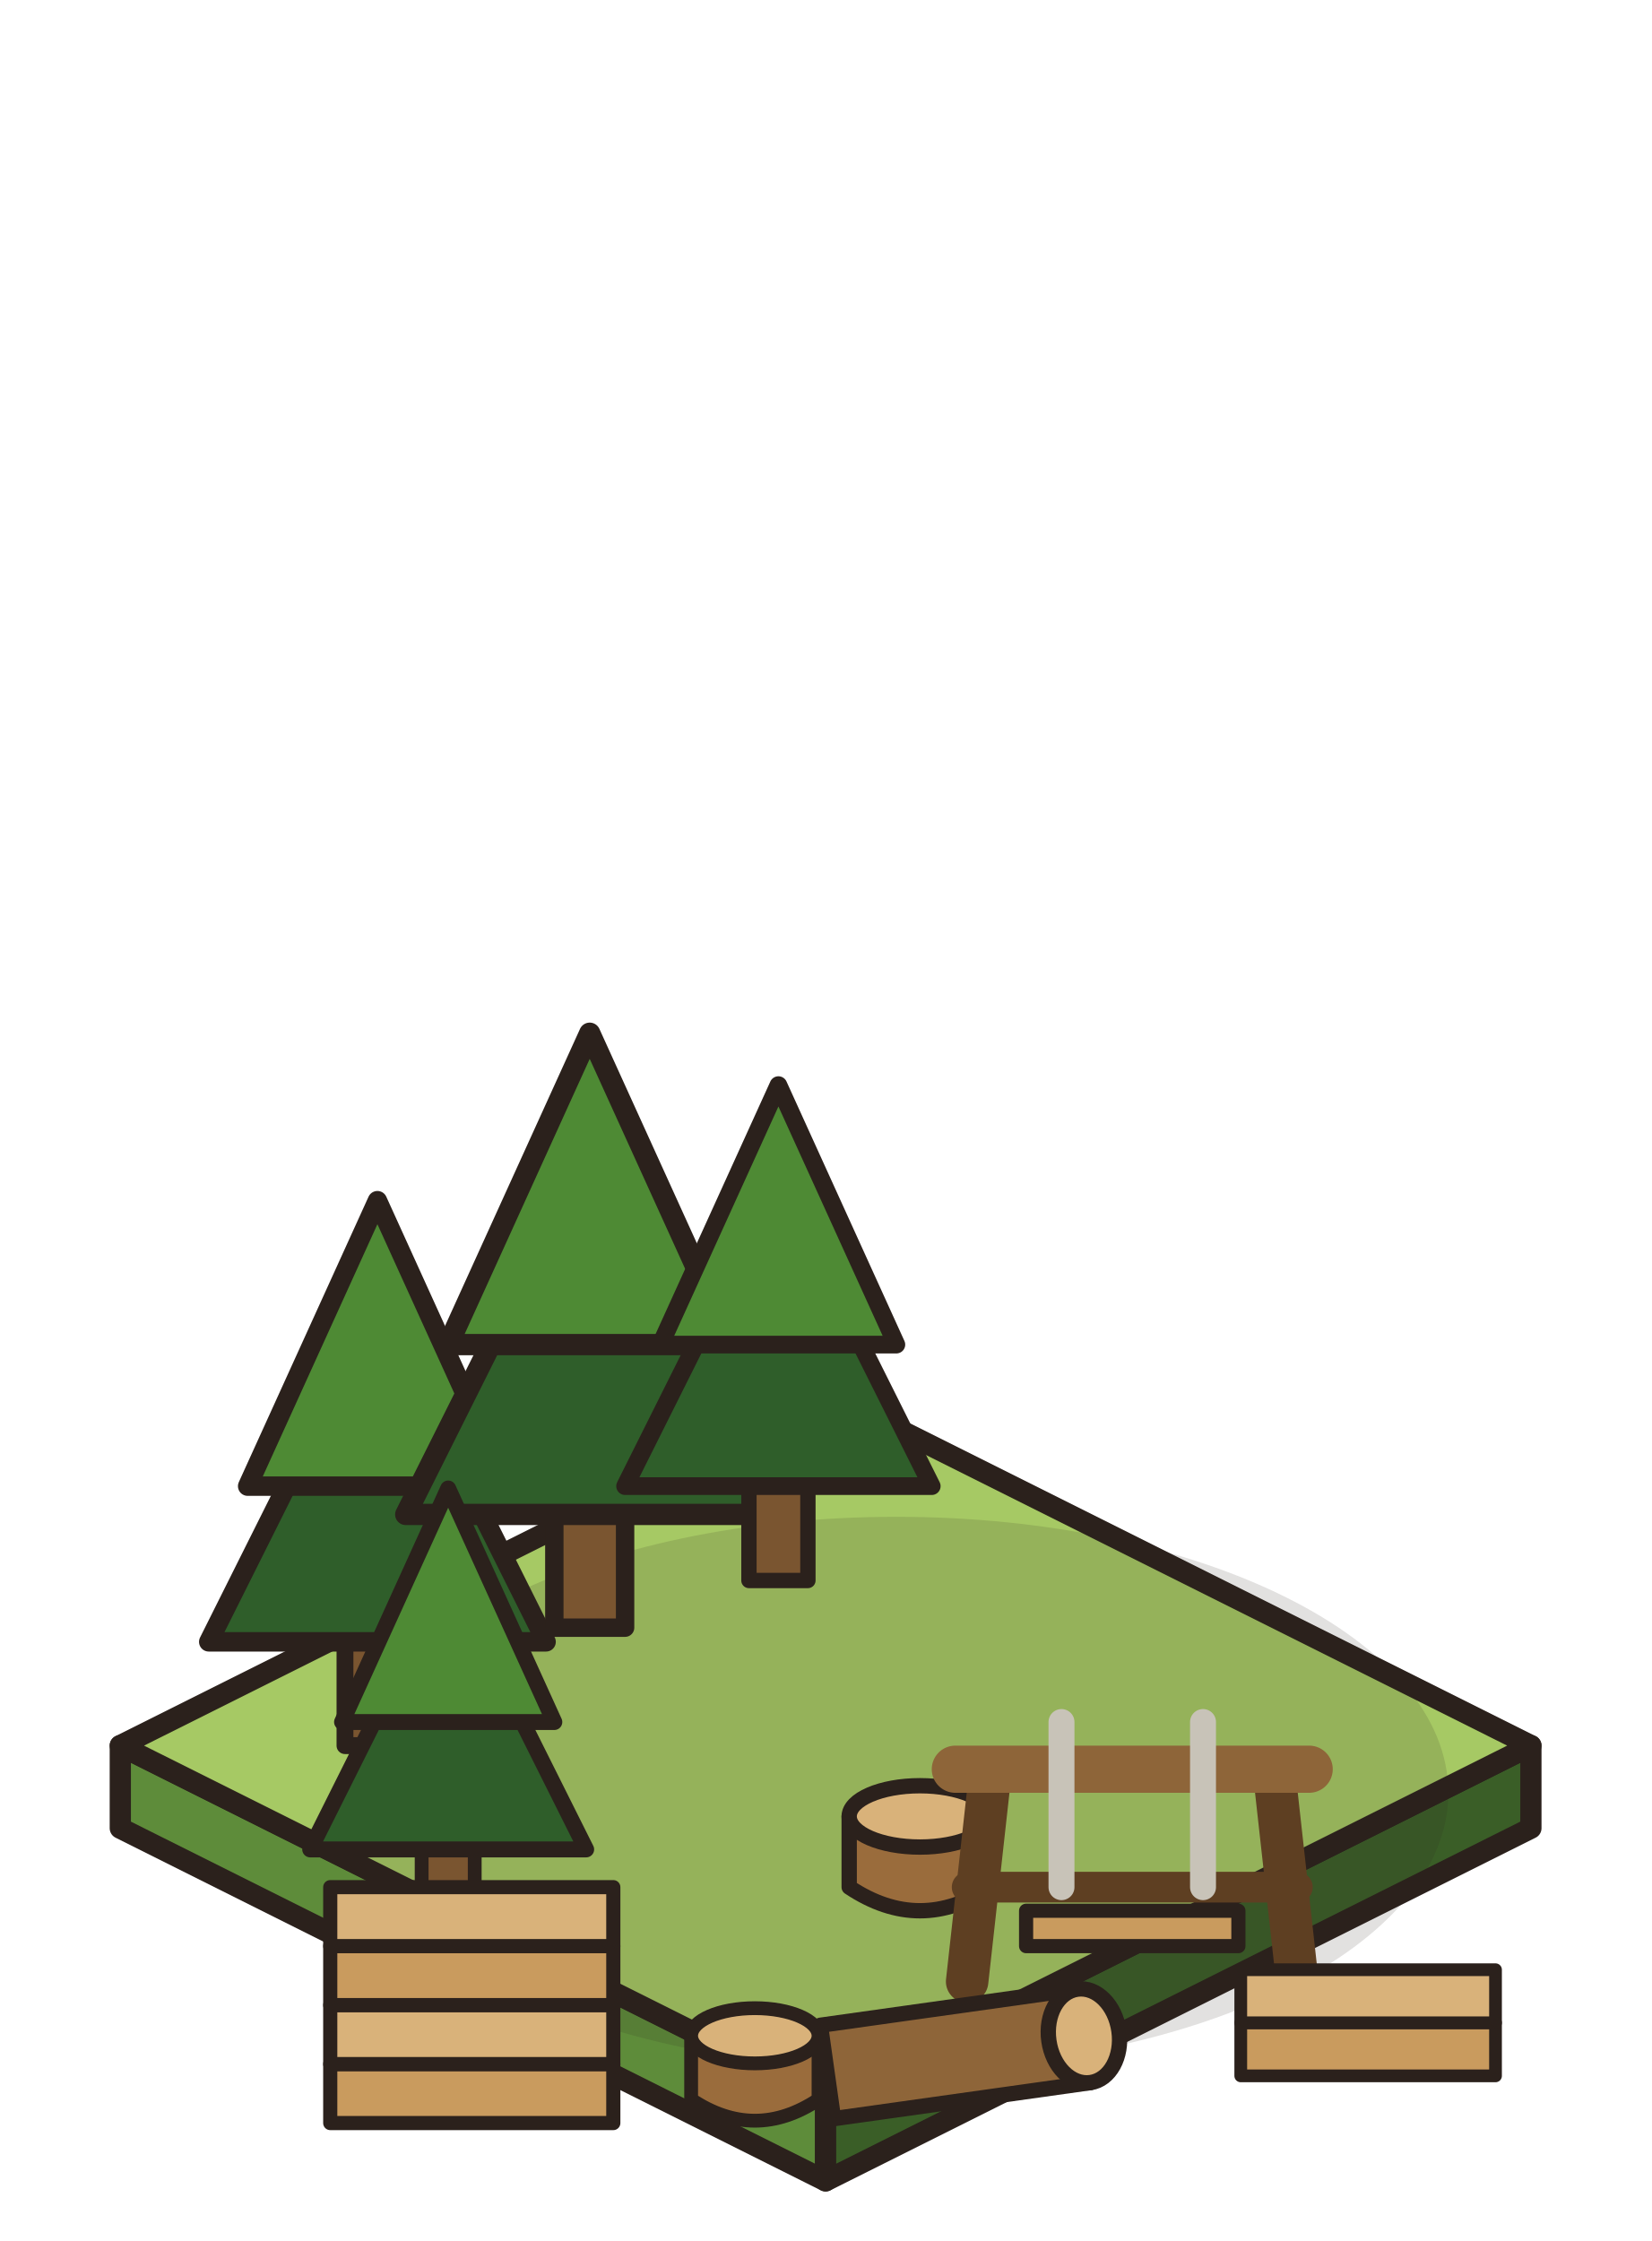
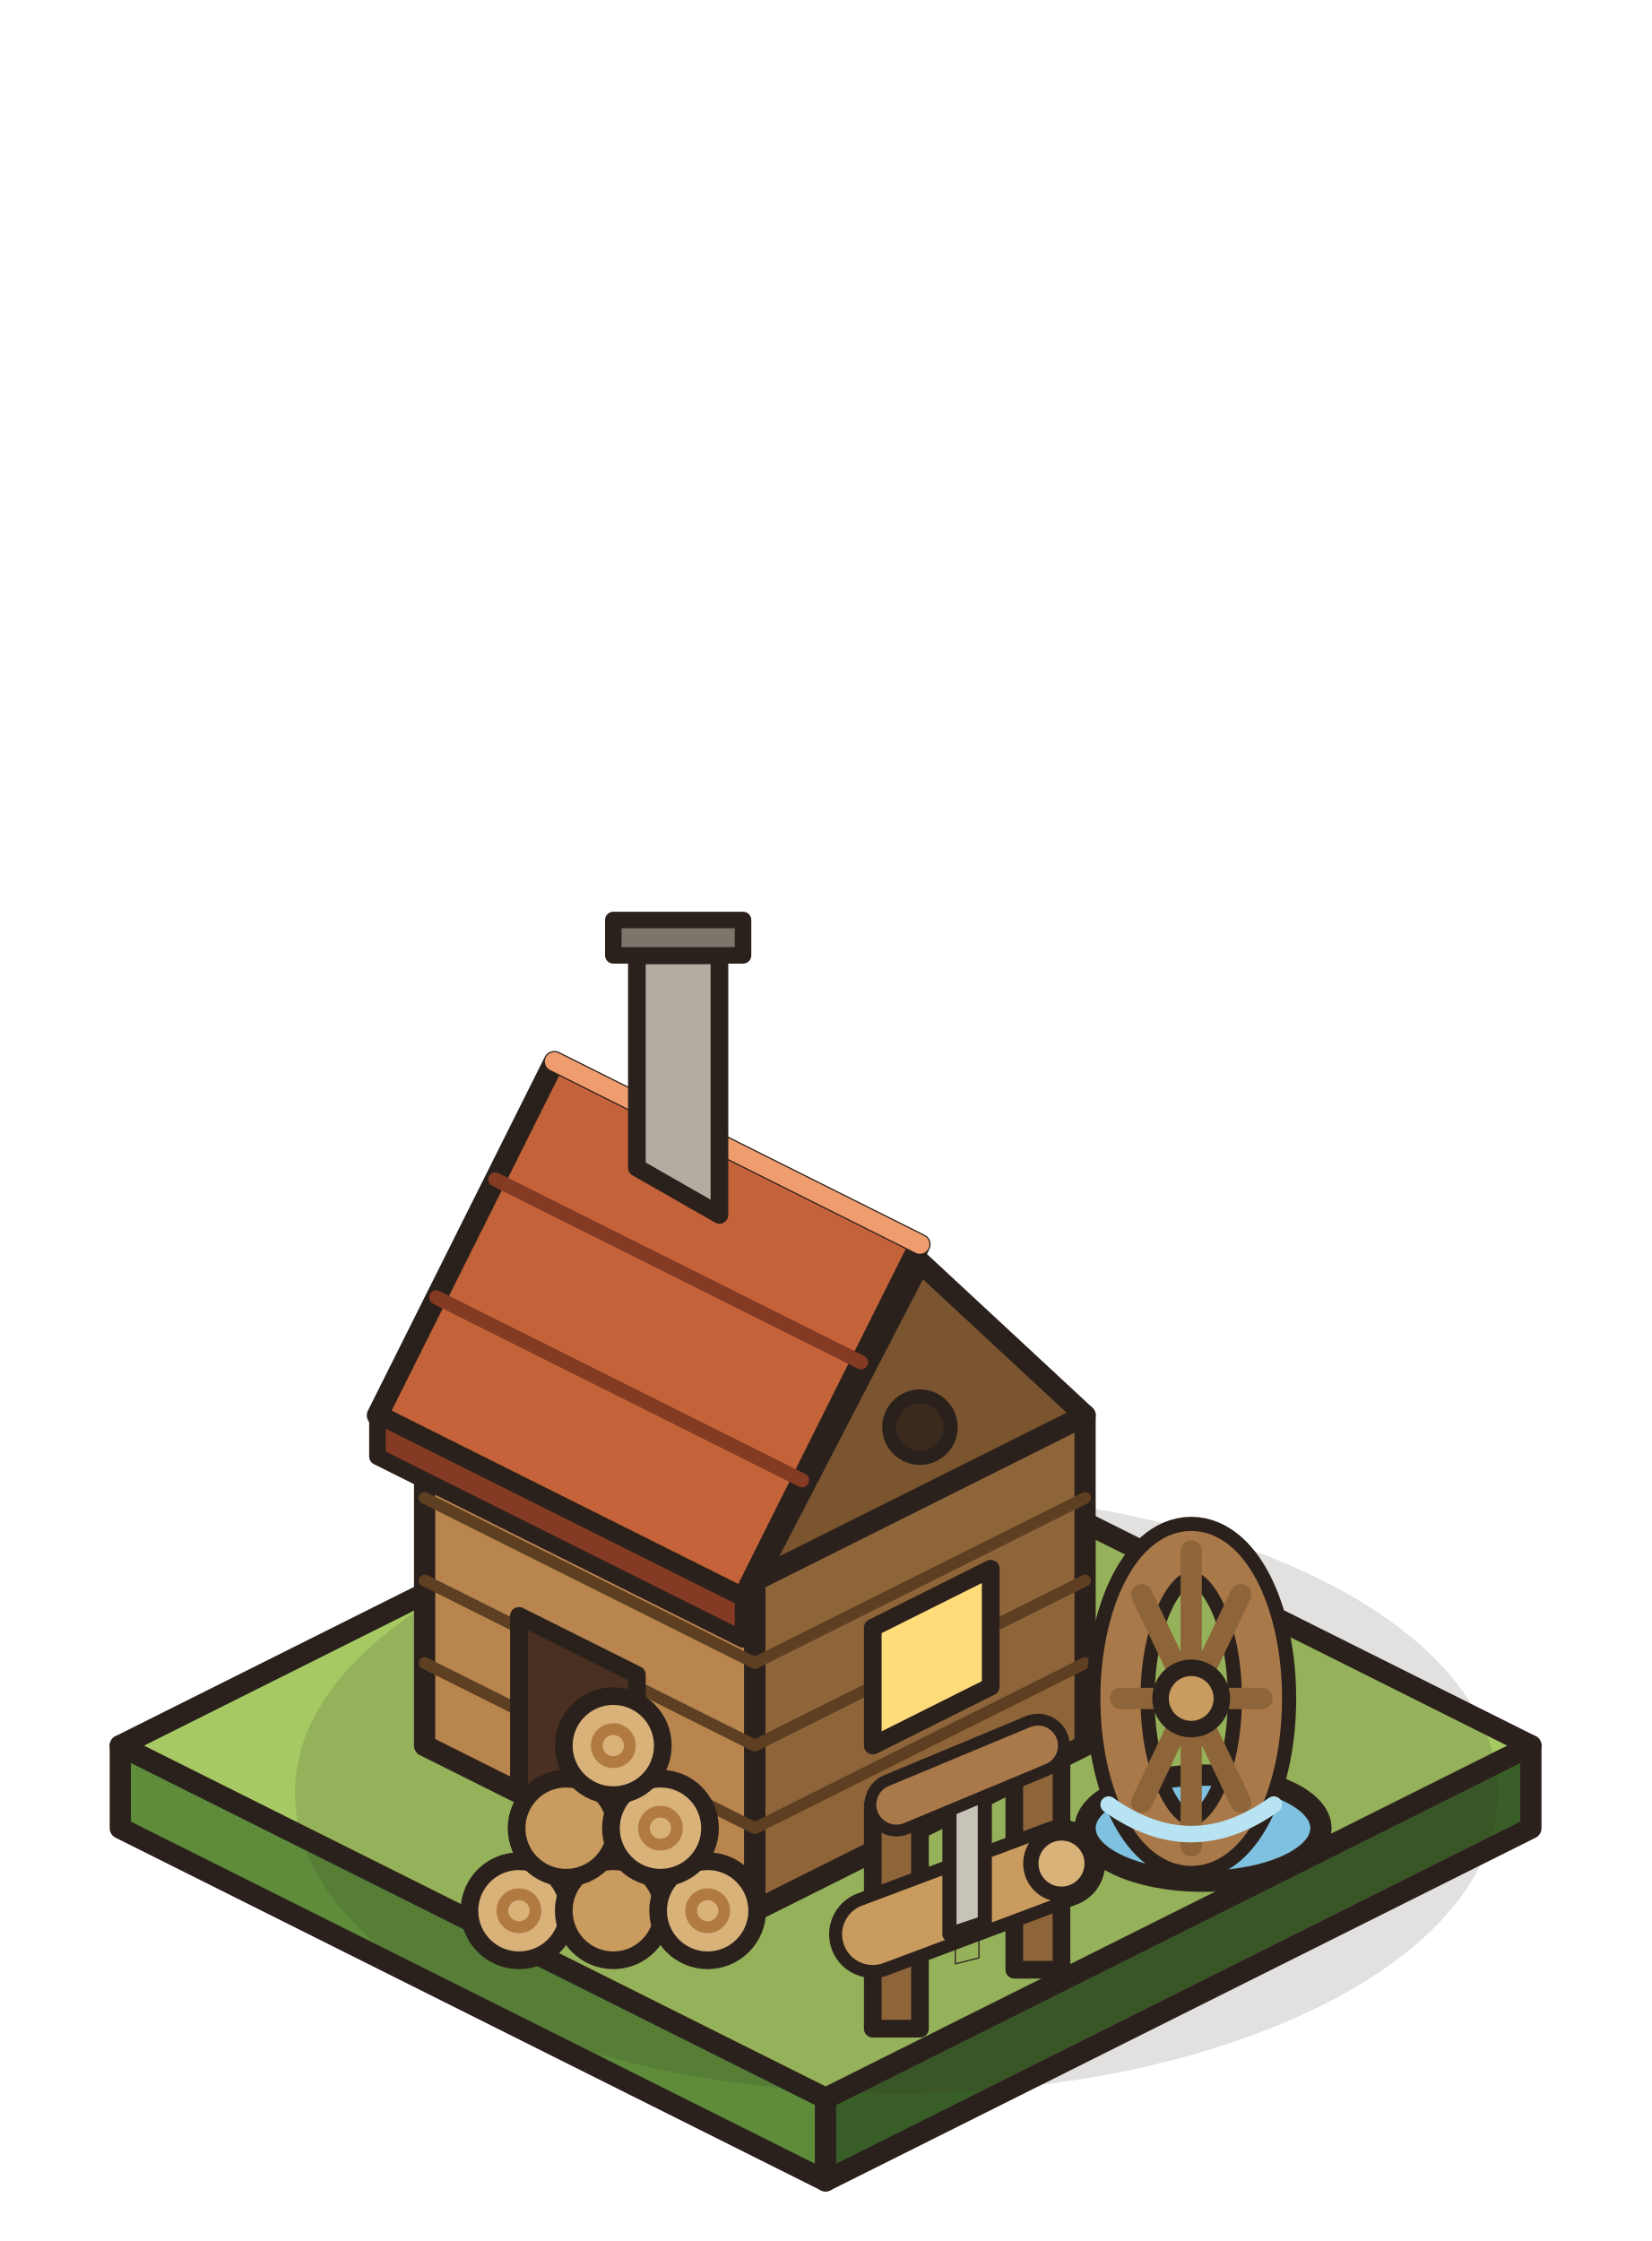
<svg xmlns="http://www.w3.org/2000/svg" viewBox="-70 -122 140 190" width="280" height="380">
  <path d="M-59.8 26L0 55.9L0 62.9L-59.8 33Z" fill="#5E8C3A" stroke="#2B211C" stroke-width="1.8" stroke-linejoin="round" />
  <path d="M59.8 26L0 55.9L0 62.9L59.8 33Z" fill="#3A5E27" stroke="#2B211C" stroke-width="1.8" stroke-linejoin="round" />
  <path d="M0 -3.9L59.8 26L0 55.9L-59.8 26Z" fill="#A6C964" stroke="#2B211C" stroke-width="1.8" stroke-linejoin="round" />
-   <ellipse cx="6" cy="30" rx="46.8" ry="23.4" fill="#2B211C" opacity="0.14" />
-   <g transform="translate(-38 26) scale(1.1)">
-     <path d="M-2.5 0L-2.5 -10L2.5 -10L2.5 0Z" fill="#7A5530" stroke="#2B211C" stroke-width="1.3" stroke-linejoin="round" />
-     <path d="M-13 -8L0 -34L13 -8Z" fill="#2F5E2A" stroke="#2B211C" stroke-width="1.5" stroke-linejoin="round" />
-     <path d="M-10 -20L0 -42L10 -20Z" fill="#4E8A34" stroke="#2B211C" stroke-width="1.5" stroke-linejoin="round" />
-   </g>
-   <g transform="translate(-20 16) scale(1.2)">
-     <path d="M-2.5 0L-2.5 -10L2.5 -10L2.5 0Z" fill="#7A5530" stroke="#2B211C" stroke-width="1.3" stroke-linejoin="round" />
-     <path d="M-13 -8L0 -34L13 -8Z" fill="#2F5E2A" stroke="#2B211C" stroke-width="1.5" stroke-linejoin="round" />
-     <path d="M-10 -20L0 -42L10 -20Z" fill="#4E8A34" stroke="#2B211C" stroke-width="1.5" stroke-linejoin="round" />
-   </g>
-   <g transform="translate(-4 12)">
-     <path d="M-2.5 0L-2.5 -10L2.5 -10L2.5 0Z" fill="#7A5530" stroke="#2B211C" stroke-width="1.3" stroke-linejoin="round" />
-     <path d="M-13 -8L0 -34L13 -8Z" fill="#2F5E2A" stroke="#2B211C" stroke-width="1.5" stroke-linejoin="round" />
-     <path d="M-10 -20L0 -42L10 -20Z" fill="#4E8A34" stroke="#2B211C" stroke-width="1.5" stroke-linejoin="round" />
-   </g>
-   <g transform="translate(-32 42) scale(0.9)">
-     <path d="M-2.5 0L-2.5 -10L2.5 -10L2.5 0Z" fill="#7A5530" stroke="#2B211C" stroke-width="1.3" stroke-linejoin="round" />
-     <path d="M-13 -8L0 -34L13 -8Z" fill="#2F5E2A" stroke="#2B211C" stroke-width="1.5" stroke-linejoin="round" />
-     <path d="M-10 -20L0 -42L10 -20Z" fill="#4E8A34" stroke="#2B211C" stroke-width="1.5" stroke-linejoin="round" />
-   </g>
-   <g transform="translate(8 38)">
-     <path d="M-6 0L-6 -6Q0 -9 6 -6L6 0Q0 4 -6 0Z" fill="#9A6C3C" stroke="#2B211C" stroke-width="1.3" stroke-linejoin="round" />
-     <ellipse cx="0" cy="-6" rx="6" ry="2.6" fill="#D9B27A" stroke="#2B211C" stroke-width="1.3" />
-   </g>
-   <g transform="translate(-6 56) scale(0.9)">
-     <path d="M-6 0L-6 -6Q0 -9 6 -6L6 0Q0 4 -6 0Z" fill="#9A6C3C" stroke="#2B211C" stroke-width="1.3" stroke-linejoin="round" />
-     <ellipse cx="0" cy="-6" rx="6" ry="2.6" fill="#D9B27A" stroke="#2B211C" stroke-width="1.3" />
-   </g>
-   <g transform="translate(26 46)">
-     <path d="M-14 0L-12 -18M14 0L12 -18" fill="none" stroke="#5E3F22" stroke-width="3.6" stroke-linecap="round" />
-     <path d="M-15 -18L15 -18" fill="none" stroke="#8E6539" stroke-width="4" stroke-linecap="round" />
-     <path d="M-14 -8L14 -8" fill="none" stroke="#5E3F22" stroke-width="2.6" stroke-linecap="round" />
-     <path d="M-6 -22L-6 -8M6 -22L6 -8" fill="none" stroke="#C8C3B8" stroke-width="2.2" stroke-linecap="round" />
-     <path d="M-9 -6L9 -6L9 -3L-9 -3Z" fill="#C99B5E" stroke="#2B211C" stroke-width="1.2" stroke-linejoin="round" />
-   </g>
-   <g transform="translate(12 52) rotate(-8)">
-     <path d="M-12 -4L10 -4L10 4L-12 4Z" fill="#8E6539" stroke="#2B211C" stroke-width="1.3" stroke-linejoin="round" />
-     <ellipse cx="10" cy="0" rx="3" ry="4" fill="#D9B27A" stroke="#2B211C" stroke-width="1.3" />
-   </g>
-   <g transform="translate(-30 58)">
-     <path d="M-12 0L12 0L12 -5L-12 -5Z" fill="#C99B5E" stroke="#2B211C" stroke-width="1.2" stroke-linejoin="round" />
-     <path d="M-12 -5L12 -5L12 -10L-12 -10Z" fill="#D9B27A" stroke="#2B211C" stroke-width="1.2" stroke-linejoin="round" />
-     <path d="M-12 -10L12 -10L12 -15L-12 -15Z" fill="#C99B5E" stroke="#2B211C" stroke-width="1.2" stroke-linejoin="round" />
-     <path d="M-12 -15L12 -15L12 -20L-12 -20Z" fill="#D9B27A" stroke="#2B211C" stroke-width="1.2" stroke-linejoin="round" />
-   </g>
-   <g transform="translate(46 54) scale(0.9)">
-     <path d="M-12 0L12 0L12 -5L-12 -5Z" fill="#C99B5E" stroke="#2B211C" stroke-width="1.2" stroke-linejoin="round" />
-     <path d="M-12 -5L12 -5L12 -10L-12 -10Z" fill="#D9B27A" stroke="#2B211C" stroke-width="1.2" stroke-linejoin="round" />
+   <ellipse cx="6" cy="30" rx="51" ry="25.5" fill="#2B211C" opacity="0.14" />
+   <g stroke="#2B211C" stroke-width="1.8" stroke-linejoin="round" stroke-linecap="round">
+     <ellipse cx="32" cy="33" rx="10" ry="4.5" fill="#7FC1E0" />
+     <path d="M-34 -2L-6 12L-6 40L-34 26Z" fill="#B9854F" />
+     <path d="M-6 12L22 -2L22 26L-6 40Z" fill="#8E6539" />
+     <path d="M-6 12L22 -2L8 -15Z" fill="#7A5530" />
+     <circle cx="8" cy="-1" r="2.6" fill="#3A2A1E" stroke-width="1.2" />
+     <path d="M-34 5L-6 19M-34 12L-6 26M-34 19L-6 33M-6 19L22 5M-6 26L22 12M-6 33L22 19" fill="none" stroke="#5E3F22" stroke-width="1" />
+     <path d="M-26 30L-16 35L-16 20L-26 15Z" fill="#4A3020" stroke-width="1.5" />
+     <path d="M4 16L14 11L14 21L4 26Z" fill="#FFDC7A" stroke-width="1.5" />
+     <path d="M-38 -2L-7 13.5L8 -16.5L-23 -32Z" fill="#C4623A" />
+     <path d="M-33 -12L-2 3.5M-28 -22L3 -6.5" fill="none" stroke="#843A23" stroke-width="1.2" />
+     <path d="M-23 -32L8 -16.5" fill="none" stroke="#EF9C6E" stroke-width="1.6" />
+     <path d="M-38 -2L-7 13.5L-7 17L-38 1.5Z" fill="#843A23" stroke-width="1.4" />
+     <path d="M-16 -23L-16 -41L-9 -41L-9 -19Z" fill="#B3ACA0" stroke-width="1.5" />
+     <path d="M-18 -41L-7 -41L-7 -44L-18 -44Z" fill="#7C756B" stroke-width="1.4" />
+     <ellipse cx="31" cy="22" rx="6" ry="12.5" fill="none" stroke-width="5.8" />
+     <ellipse cx="31" cy="22" rx="6" ry="12.5" fill="none" stroke="#A9794A" stroke-width="3.4" />
+     <path d="M31 9.5L31 34.5M25 22L37 22M26.8 13.2L35.2 30.8M26.8 30.8L35.2 13.2" fill="none" stroke="#8E6539" stroke-width="1.8" />
+     <circle cx="31" cy="22" r="2.6" fill="#C99B5E" stroke-width="1.4" />
+     <path d="M24 31Q31 36 38 31" fill="none" stroke="#B8E3F2" stroke-width="1.4" />
+     <path d="M4 50L8 50L8 31L4 31Z" fill="#8E6539" stroke-width="1.5" />
+     <path d="M16 45L20 45L20 26L16 26Z" fill="#8E6539" stroke-width="1.5" />
+     <path d="M11 38.5L13 38L13 44L11 44.5Z" fill="none" stroke-width="0.1" />
+     <path d="M4 42L20 36" fill="none" stroke-width="7.4" />
+     <path d="M4 42L20 36" fill="none" stroke="#C99B5E" stroke-width="5.2" />
+     <circle cx="20" cy="36" r="2.6" fill="#D9B27A" stroke-width="1.3" />
+     <path d="M10.5 29L13.5 28L13.5 41L10.5 42Z" fill="#C8C3B8" stroke-width="1.2" />
+     <path d="M6 31L18 26" fill="none" stroke-width="5.4" />
+     <path d="M6 31L18 26" fill="none" stroke="#A9794A" stroke-width="3.4" />
+     <g stroke-width="1.5">
+       <circle cx="-26" cy="40" r="4.2" fill="#D9B27A" />
+       <circle cx="-18" cy="40" r="4.2" fill="#C99B5E" />
+       <circle cx="-10" cy="40" r="4.2" fill="#D9B27A" />
+       <circle cx="-22" cy="33" r="4.2" fill="#C99B5E" />
+       <circle cx="-14" cy="33" r="4.2" fill="#D9B27A" />
+       <circle cx="-18" cy="26" r="4.2" fill="#D9B27A" />
+       <circle cx="-26" cy="40" r="1.4" fill="none" stroke="#B07A40" stroke-width="1" />
+       <circle cx="-10" cy="40" r="1.4" fill="none" stroke="#B07A40" stroke-width="1" />
+       <circle cx="-14" cy="33" r="1.4" fill="none" stroke="#B07A40" stroke-width="1" />
+       <circle cx="-18" cy="26" r="1.4" fill="none" stroke="#B07A40" stroke-width="1" />
+     </g>
  </g>
</svg>
